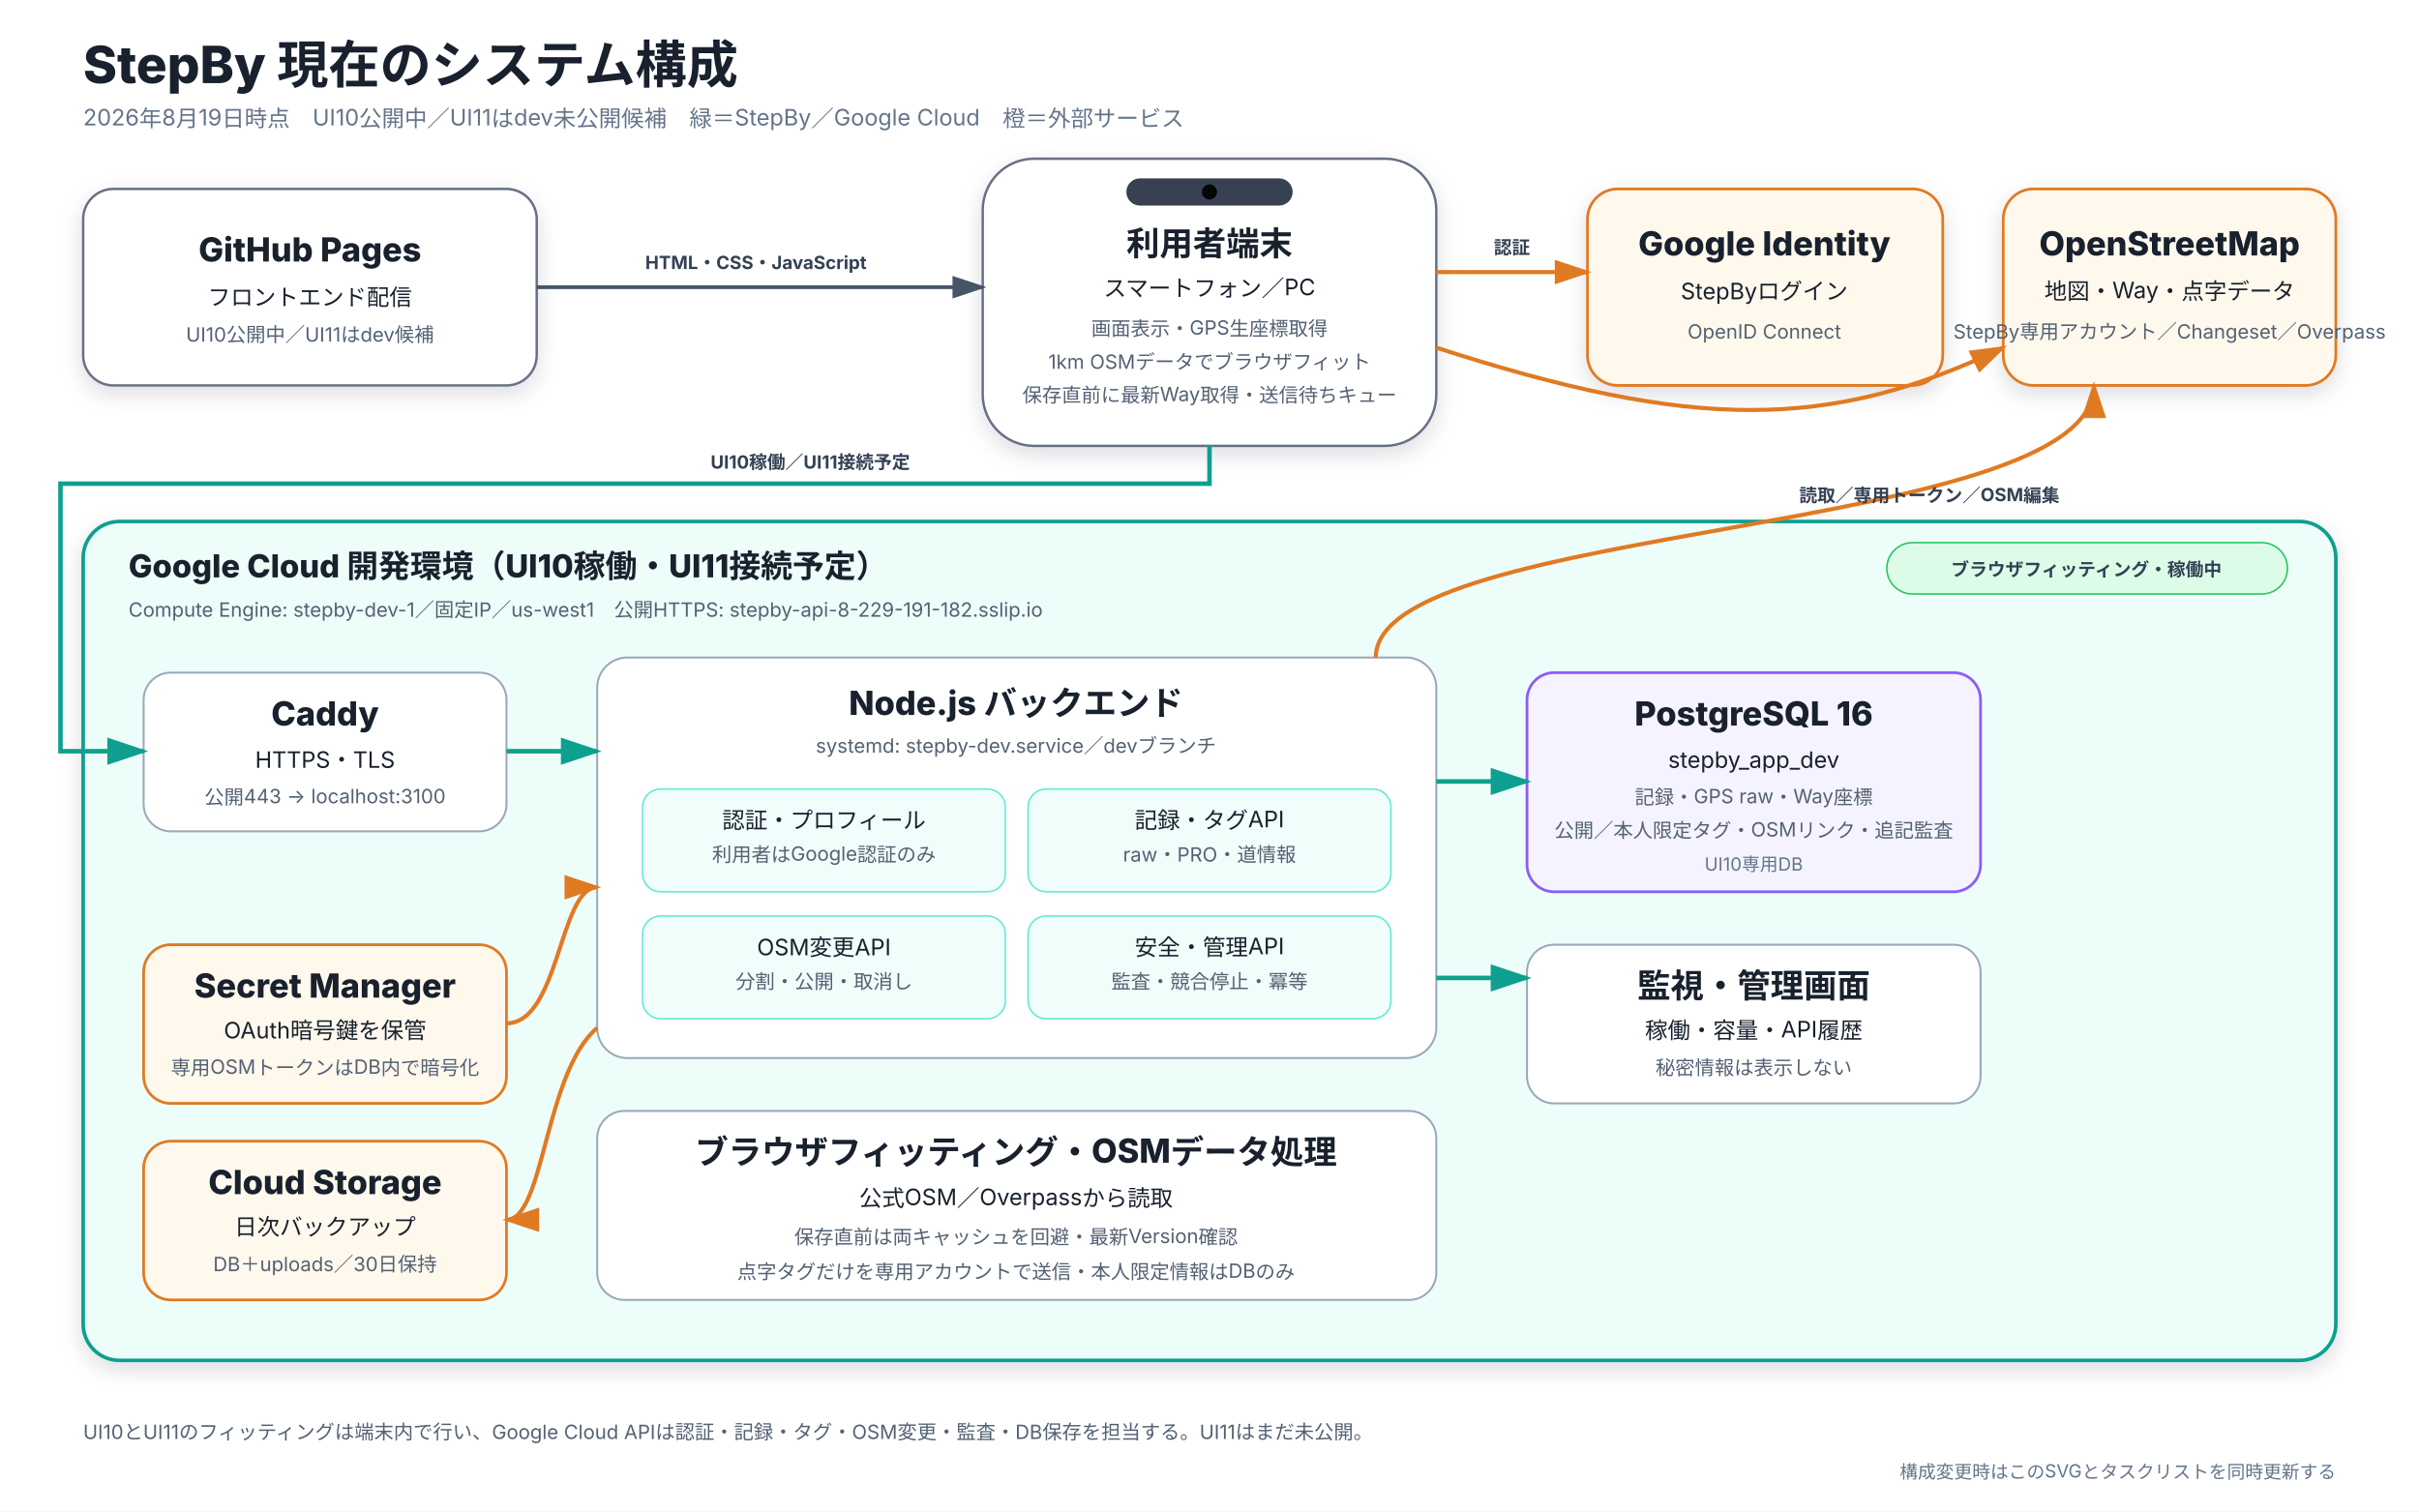
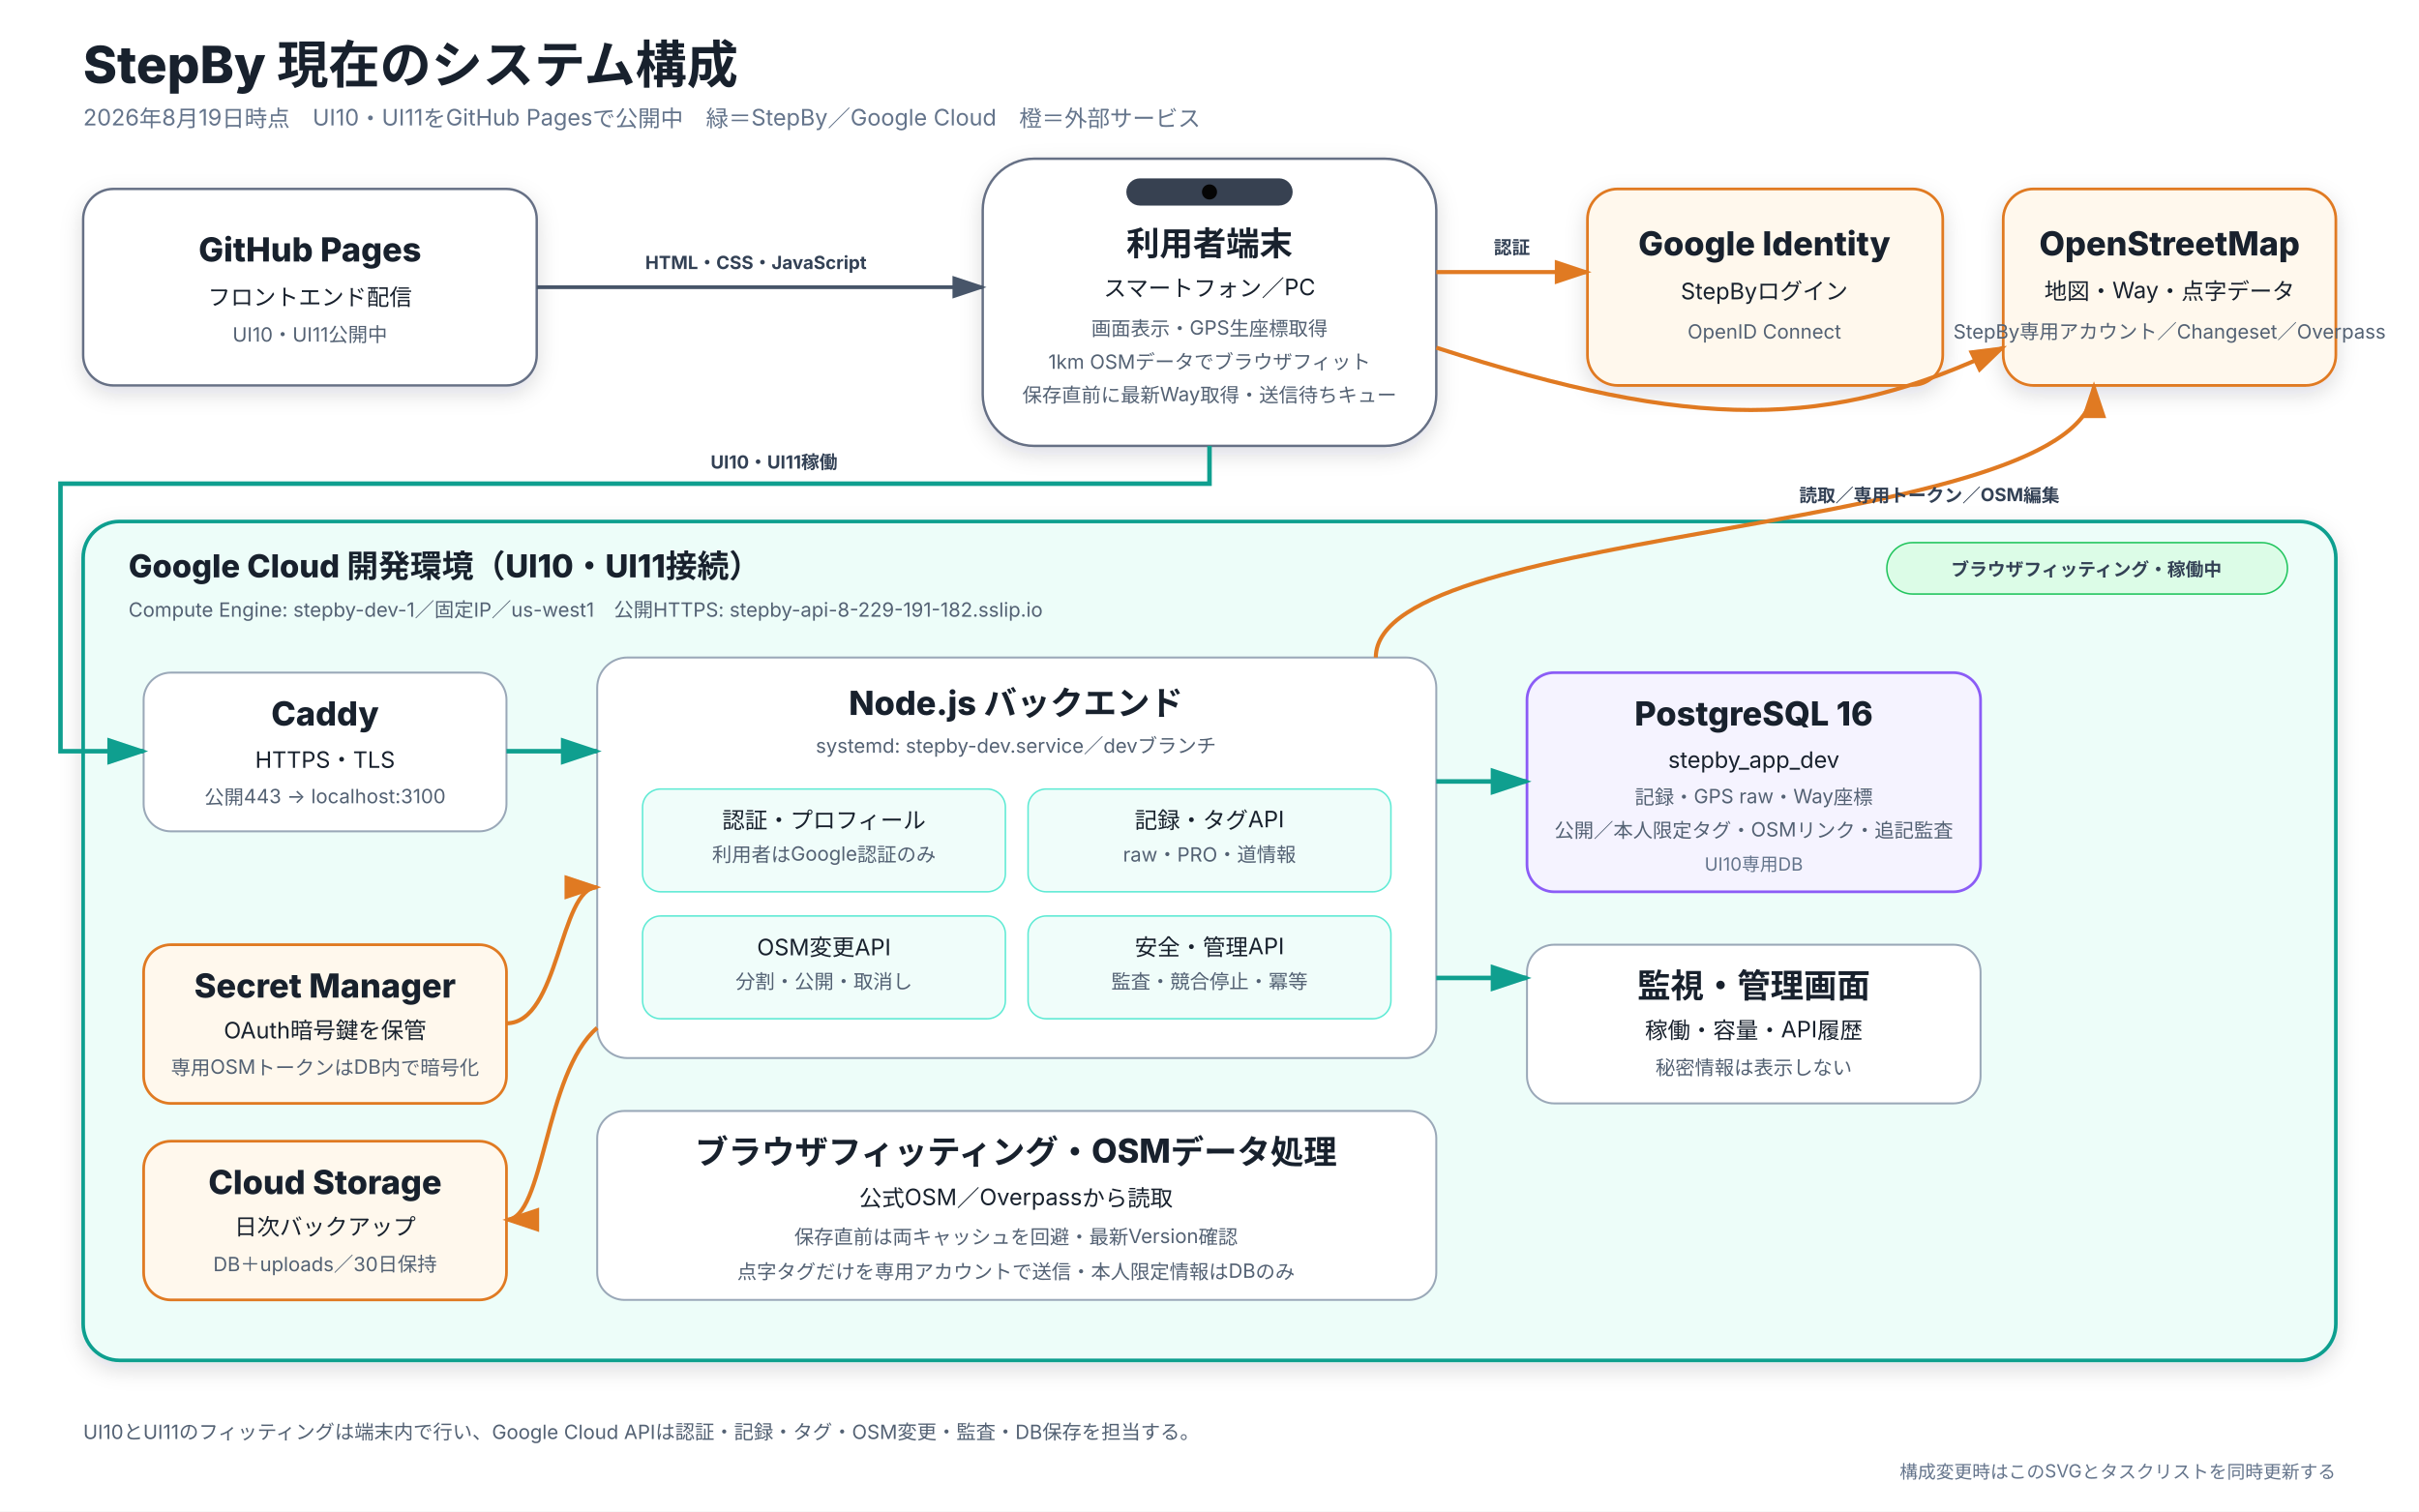
<svg xmlns="http://www.w3.org/2000/svg" width="1600" height="1000" viewBox="0 0 1600 1000" role="img" aria-labelledby="title desc">
  <defs>
    <filter id="shadow" x="-20%" y="-20%" width="140%" height="150%">
      <feDropShadow dx="0" dy="5" stdDeviation="7" flood-color="#0f172a" flood-opacity=".14" />
    </filter>
    <marker id="arrow" markerWidth="10" markerHeight="10" refX="8" refY="3" orient="auto">
      <path d="M0 0v6l9-3z" fill="#475569" />
    </marker>
    <marker id="arrowGreen" markerWidth="10" markerHeight="10" refX="8" refY="3" orient="auto">
      <path d="M0 0v6l9-3z" fill="#0f9f8f" />
    </marker>
    <marker id="arrowOrange" markerWidth="10" markerHeight="10" refX="8" refY="3" orient="auto">
      <path d="M0 0v6l9-3z" fill="#e07a22" />
    </marker>
    <style>
      text{font-family:-apple-system,BlinkMacSystemFont,"Segoe UI","Noto Sans JP",sans-serif;fill:#18212d}
      .title{font-size:34px;font-weight:800}.subtitle{font-size:15px;fill:#64748b}.section{font-size:21px;font-weight:800}.boxTitle{font-size:22px;font-weight:800}.body{font-size:15px}.small{font-size:13px;fill:#536173}.tiny{font-size:12px;fill:#64748b}.label{font-size:12px;font-weight:700;fill:#334155}
      .card{fill:#fff;stroke:#667085;stroke-width:1.6}.cloud{fill:#edfdf9;stroke:#0f9f8f;stroke-width:2.4}.external{fill:#fff8ed;stroke:#e07a22;stroke-width:1.8}.db{fill:#f5f3ff;stroke:#8b5cf6;stroke-width:1.8}.inner{fill:#fff;stroke:#9aa8b8;stroke-width:1.3}.line{fill:none;stroke:#475569;stroke-width:2.5;marker-end:url(#arrow)}.lineGreen{fill:none;stroke:#0f9f8f;stroke-width:3;marker-end:url(#arrowGreen)}.lineOrange{fill:none;stroke:#e07a22;stroke-width:2.7;marker-end:url(#arrowOrange)}.pill{fill:#dcfce7;stroke:#22c55e}
    </style>
  </defs>
  <rect width="1600" height="1000" fill="#fff" />
  <text x="55" y="55" class="title">StepBy 現在のシステム構成</text>
-   <text x="55" y="83" class="subtitle">2026年8月19日時点　UI10公開中／UI11はdev未公開候補　緑＝StepBy／Google Cloud　橙＝外部サービス</text>
+   <text x="55" y="83" class="subtitle">2026年8月19日時点　UI10・UI11をGitHub Pagesで公開中　緑＝StepBy／Google Cloud　橙＝外部サービス</text>
  <rect x="55" y="125" width="300" height="130" rx="20" class="card" filter="url(#shadow)" />
  <text x="205" y="173" text-anchor="middle" class="boxTitle">GitHub Pages</text>
  <text x="205" y="202" text-anchor="middle" class="body">フロントエンド配信</text>
-   <text x="205" y="226" text-anchor="middle" class="small">UI10公開中／UI11はdev候補</text>
+   <text x="205" y="226" text-anchor="middle" class="small">UI10・UI11公開中</text>
  <rect x="650" y="105" width="300" height="190" rx="34" class="card" filter="url(#shadow)" />
  <rect x="745" y="118" width="110" height="18" rx="9" fill="#374151" />
  <circle cx="800" cy="127" r="5" fill="#050505" />
  <text x="800" y="169" text-anchor="middle" class="boxTitle">利用者端末</text>
  <text x="800" y="196" text-anchor="middle" class="body">スマートフォン／PC</text>
  <text x="800" y="222" text-anchor="middle" class="small">画面表示・GPS生座標取得</text>
  <text x="800" y="244" text-anchor="middle" class="small">1km OSMデータでブラウザフィット</text>
  <text x="800" y="266" text-anchor="middle" class="small">保存直前に最新Way取得・送信待ちキュー</text>
  <rect x="1050" y="125" width="235" height="130" rx="20" class="external" filter="url(#shadow)" />
  <text x="1167" y="169" text-anchor="middle" class="boxTitle">Google Identity</text>
  <text x="1167" y="198" text-anchor="middle" class="body">StepByログイン</text>
  <text x="1167" y="224" text-anchor="middle" class="small">OpenID Connect</text>
  <rect x="1325" y="125" width="220" height="130" rx="20" class="external" filter="url(#shadow)" />
  <text x="1435" y="169" text-anchor="middle" class="boxTitle">OpenStreetMap</text>
  <text x="1435" y="198" text-anchor="middle" class="body">地図・Way・点字データ</text>
  <text x="1435" y="224" text-anchor="middle" class="small">StepBy専用アカウント／Changeset／Overpass</text>
  <path d="M355 190H650" class="line" />
  <path d="M950 180h100" class="lineOrange" />
  <path d="M950 230c170 55 260 55 375 0" class="lineOrange" />
  <text x="500" y="178" text-anchor="middle" class="label">HTML・CSS・JavaScript</text>
  <text x="1000" y="168" text-anchor="middle" class="label">認証</text>
  <rect x="55" y="345" width="1490" height="555" rx="24" class="cloud" filter="url(#shadow)" />
-   <text x="85" y="382" class="section">Google Cloud 開発環境（UI10稼働・UI11接続予定）</text>
+   <text x="85" y="382" class="section">Google Cloud 開発環境（UI10・UI11接続）</text>
  <rect x="1248" y="359" width="265" height="34" rx="17" class="pill" />
  <text x="1380" y="381" text-anchor="middle" class="label">ブラウザフィッティング・稼働中</text>
  <text x="85" y="408" class="small">Compute Engine: stepby-dev-1／固定IP／us-west1　公開HTTPS: stepby-api-8-229-191-182.sslip.io</text>
  <rect x="95" y="445" width="240" height="105" rx="18" class="inner" />
  <text x="215" y="480" text-anchor="middle" class="boxTitle">Caddy</text>
  <text x="215" y="508" text-anchor="middle" class="body">HTTPS・TLS</text>
  <text x="215" y="532" text-anchor="middle" class="small">公開443 → localhost:3100</text>
  <rect x="395" y="435" width="555" height="265" rx="20" class="inner" />
  <text x="672" y="473" text-anchor="middle" class="boxTitle">Node.js バックエンド</text>
  <text x="672" y="498" text-anchor="middle" class="small">systemd: stepby-dev.service／devブランチ</text>
  <rect x="425" y="522" width="240" height="68" rx="12" fill="#f0fdfa" stroke="#5eead4" />
  <text x="545" y="548" text-anchor="middle" class="body">認証・プロフィール</text>
  <text x="545" y="570" text-anchor="middle" class="small">利用者はGoogle認証のみ</text>
  <rect x="680" y="522" width="240" height="68" rx="12" fill="#f0fdfa" stroke="#5eead4" />
  <text x="800" y="548" text-anchor="middle" class="body">記録・タグAPI</text>
  <text x="800" y="570" text-anchor="middle" class="small">raw・PRO・道情報</text>
  <rect x="425" y="606" width="240" height="68" rx="12" fill="#f0fdfa" stroke="#5eead4" />
  <text x="545" y="632" text-anchor="middle" class="body">OSM変更API</text>
  <text x="545" y="654" text-anchor="middle" class="small">分割・公開・取消し</text>
  <rect x="680" y="606" width="240" height="68" rx="12" fill="#f0fdfa" stroke="#5eead4" />
  <text x="800" y="632" text-anchor="middle" class="body">安全・管理API</text>
  <text x="800" y="654" text-anchor="middle" class="small">監査・競合停止・冪等</text>
  <rect x="1010" y="445" width="300" height="145" rx="18" class="db" />
  <text x="1160" y="480" text-anchor="middle" class="boxTitle">PostgreSQL 16</text>
  <text x="1160" y="508" text-anchor="middle" class="body">stepby_app_dev</text>
  <text x="1160" y="532" text-anchor="middle" class="small">記録・GPS raw・Way座標</text>
  <text x="1160" y="554" text-anchor="middle" class="small">公開／本人限定タグ・OSMリンク・追記監査</text>
  <text x="1160" y="576" text-anchor="middle" class="tiny">UI10専用DB</text>
  <rect x="95" y="625" width="240" height="105" rx="18" class="external" />
  <text x="215" y="660" text-anchor="middle" class="boxTitle">Secret Manager</text>
  <text x="215" y="687" text-anchor="middle" class="body">OAuth暗号鍵を保管</text>
  <text x="215" y="711" text-anchor="middle" class="small">専用OSMトークンはDB内で暗号化</text>
  <rect x="95" y="755" width="240" height="105" rx="18" class="external" />
  <text x="215" y="790" text-anchor="middle" class="boxTitle">Cloud Storage</text>
  <text x="215" y="817" text-anchor="middle" class="body">日次バックアップ</text>
  <text x="215" y="841" text-anchor="middle" class="small">DB＋uploads／30日保持</text>
  <rect x="395" y="735" width="555" height="125" rx="18" class="inner" />
  <text x="672" y="770" text-anchor="middle" class="boxTitle">ブラウザフィッティング・OSMデータ処理</text>
  <text x="672" y="798" text-anchor="middle" class="body">公式OSM／Overpassから読取</text>
  <text x="672" y="823" text-anchor="middle" class="small">保存直前は両キャッシュを回避・最新Version確認</text>
  <text x="672" y="846" text-anchor="middle" class="small">点字タグだけを専用アカウントで送信・本人限定情報はDBのみ</text>
  <rect x="1010" y="625" width="300" height="105" rx="18" class="inner" />
  <text x="1160" y="660" text-anchor="middle" class="boxTitle">監視・管理画面</text>
  <text x="1160" y="687" text-anchor="middle" class="body">稼働・容量・API履歴</text>
  <text x="1160" y="711" text-anchor="middle" class="small">秘密情報は表示しない</text>
  <path d="M335 497h60" class="lineGreen" />
  <path d="M950 517h60" class="lineGreen" />
  <path d="M335 677c35 0 35-90 60-90" class="lineOrange" />
  <path d="M395 680c-35 30-35 127-60 127" class="lineOrange" />
  <path d="M950 647h60" class="lineGreen" />
  <path d="M800 295v25H40v177h55" class="lineGreen" />
-   <text x="470" y="310" class="label">UI10稼働／UI11接続予定</text>
+   <text x="470" y="310" class="label">UI10・UI11稼働</text>
  <path d="M910 435c0-90 475-80 475-180" class="lineOrange" />
  <text x="1190" y="332" class="label">読取／専用トークン／OSM編集</text>
-   <text x="55" y="952" class="small">UI10とUI11のフィッティングは端末内で行い、Google Cloud APIは認証・記録・タグ・OSM変更・監査・DB保存を担当する。UI11はまだ未公開。</text>
+   <text x="55" y="952" class="small">UI10とUI11のフィッティングは端末内で行い、Google Cloud APIは認証・記録・タグ・OSM変更・監査・DB保存を担当する。</text>
  <text x="1545" y="978" text-anchor="end" class="tiny">構成変更時はこのSVGとタスクリストを同時更新する</text>
</svg>
